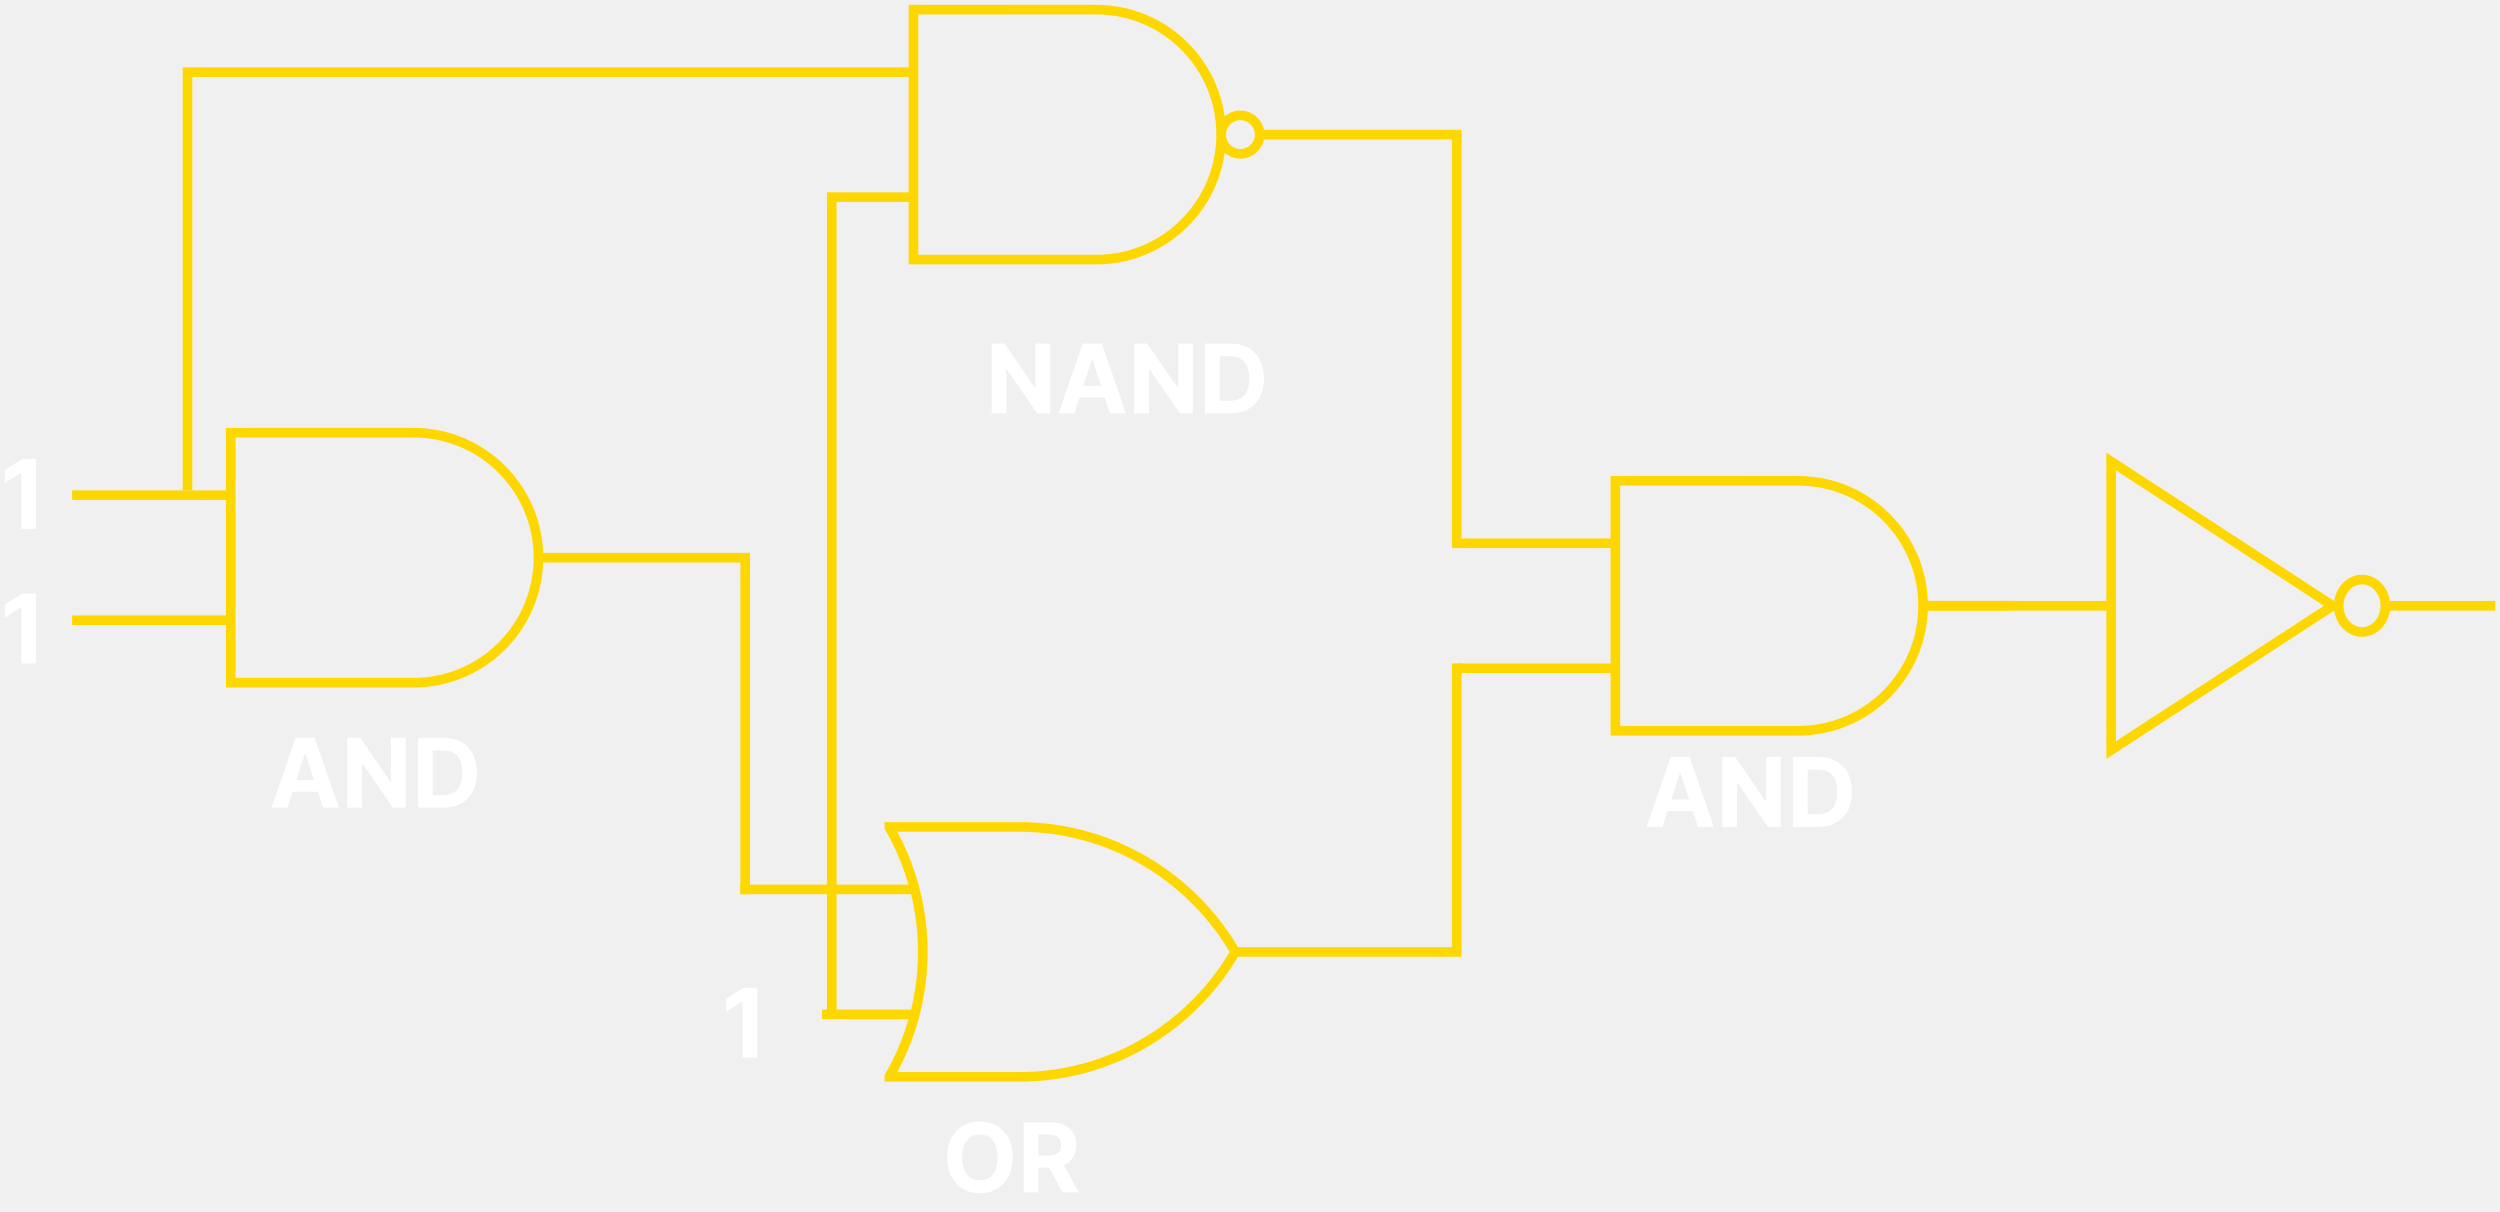
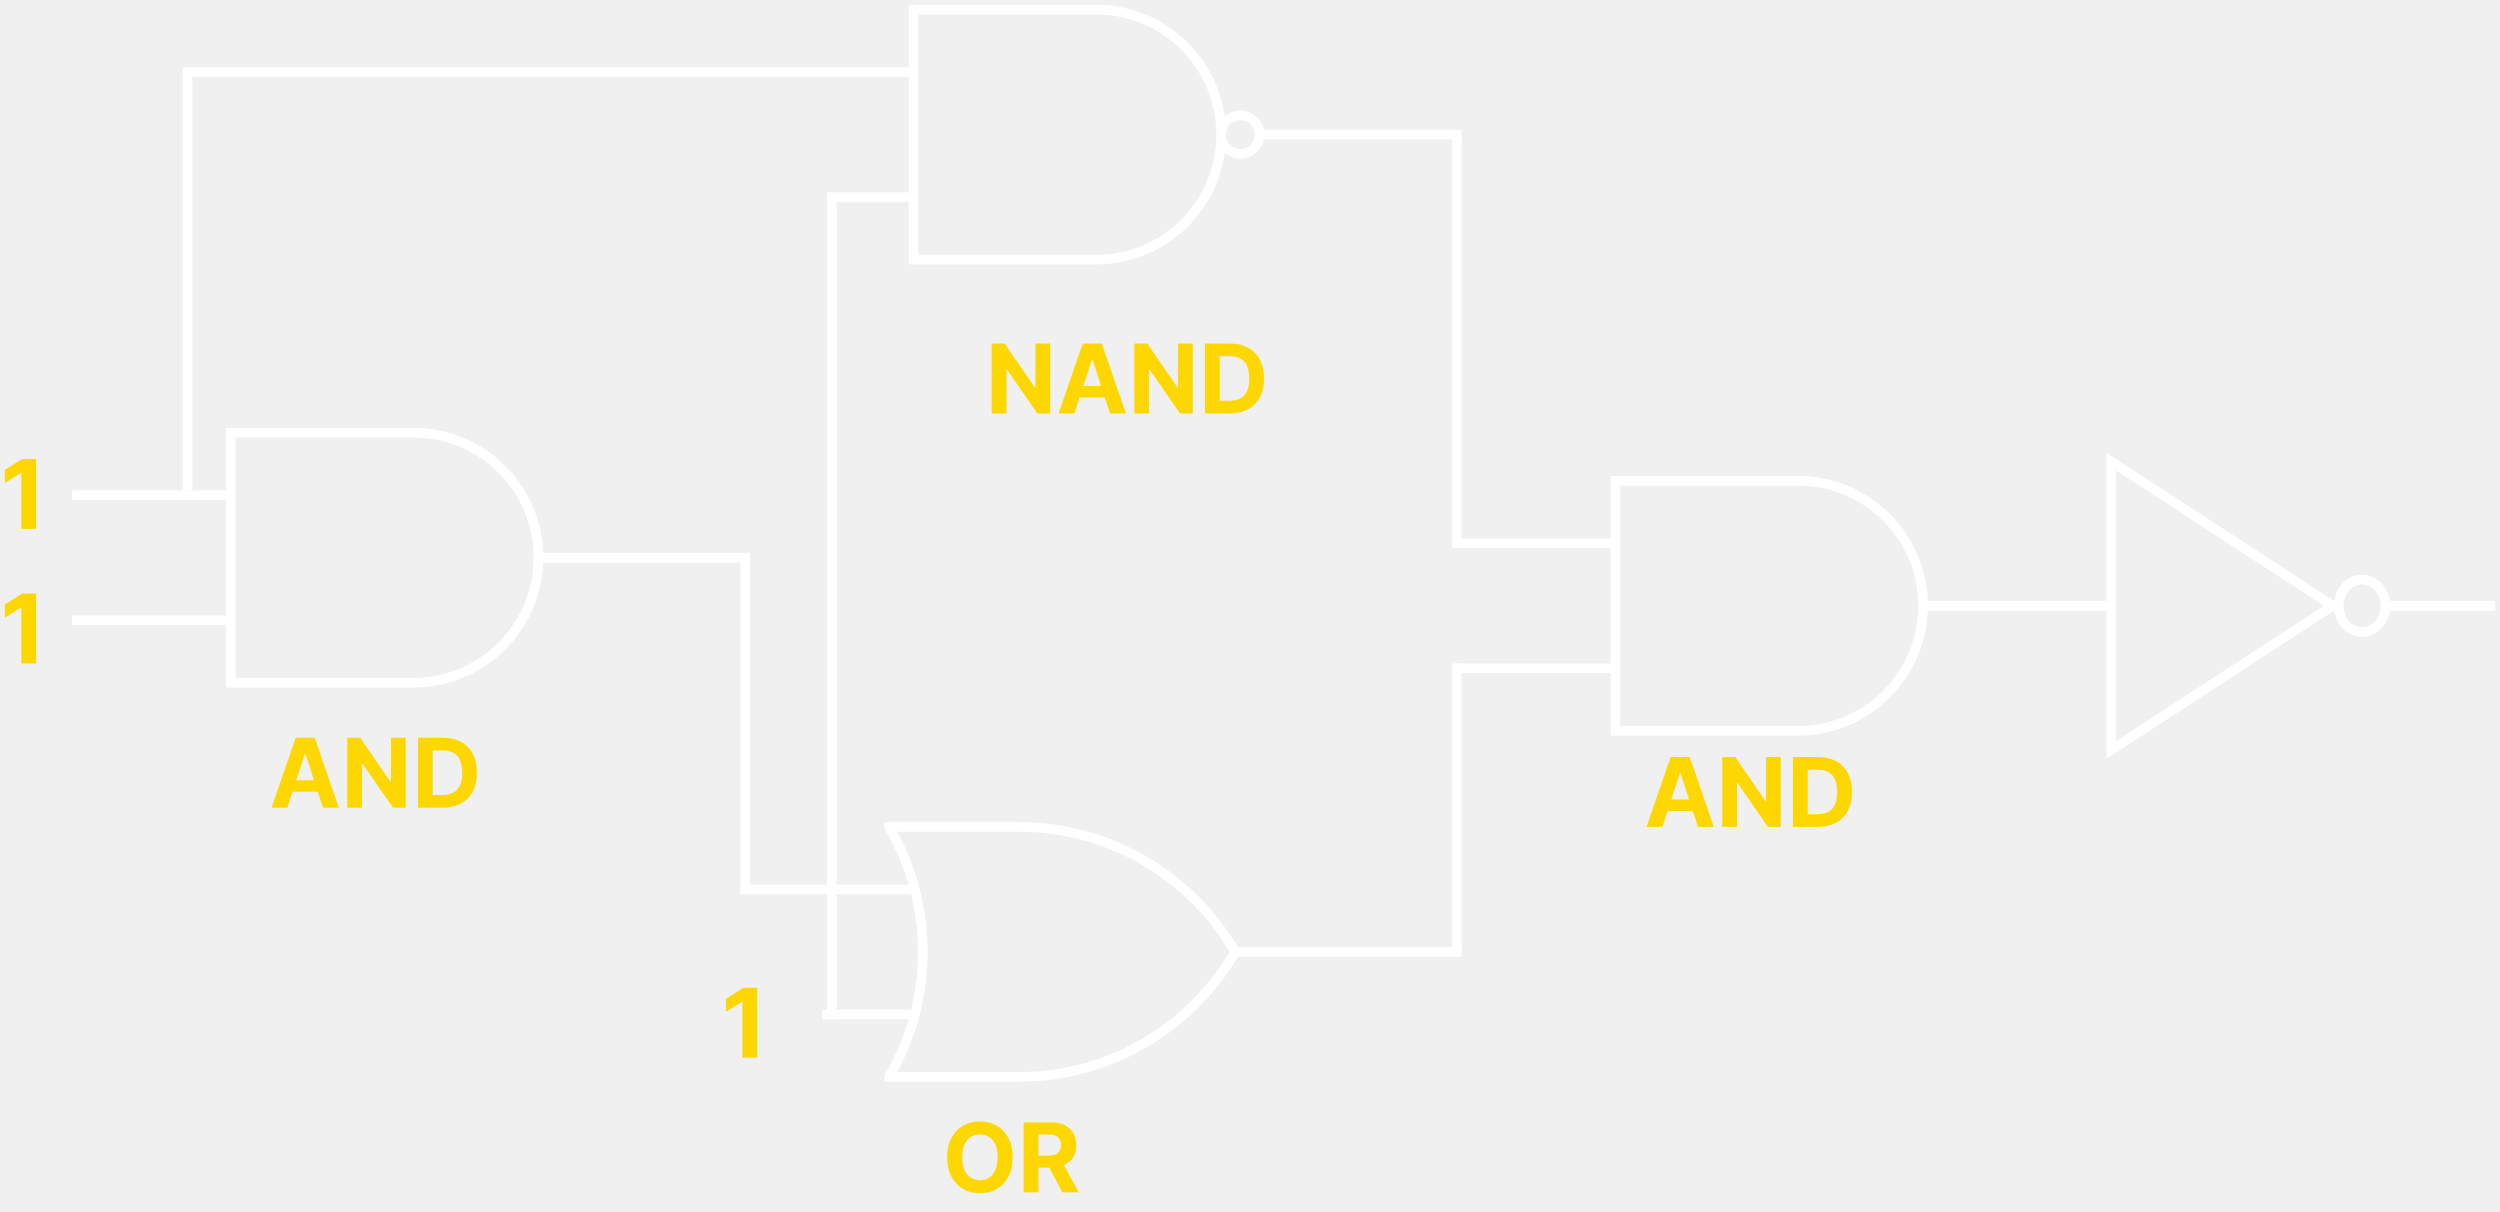
<svg xmlns="http://www.w3.org/2000/svg" width="260" height="126" viewBox="0 0 260 126" fill="none">
-   <path d="M127 14C127 6.824 121.18 1 114 1L95 1.002V27H114C121.18 27 127 21.176 127 14ZM127 14C127 15.104 127.9 16 129 16C130.1 16 131 15.104 131 14M127 14C127 12.896 127.9 12 129 12C130.1 12 131 12.896 131 14M131 14H151.5M19.5 7.5H95M86.5 20.5H95" stroke="#FFD700" stroke-linecap="square" />
-   <path d="M248.079 63C248.079 64.514 246.992 65.727 245.652 65.727C244.313 65.727 243.226 64.514 243.226 63C243.226 61.5 244.313 60.273 245.652 60.273C246.992 60.273 248.079 61.5 248.079 63ZM248.079 63H259M201 63H219.564M219.564 78V48L242.602 63L219.564 78Z" stroke="#FFD700" stroke-linecap="square" />
-   <path d="M128.5 99H151.5M77.5 92.5H95M86 105.5H95M92.5 86V86.062C94.699 89.877 95.969 94.283 95.969 99C95.969 103.716 94.699 108.122 92.5 111.935V111.995H105.969C115.579 111.995 123.969 106.76 128.469 99C123.969 91.239 115.579 86 105.969 86H92.5Z" stroke="#FFD700" stroke-linecap="square" />
-   <path d="M56 58C56 50.824 50.176 45 43 45L24 45.002V71H43C50.176 71 56 65.176 56 58ZM56 58H77.5M8 51.5H24M8 64.5H24" stroke="#FFD700" stroke-linecap="square" />
-   <path d="M200 63C200 55.824 194.176 50 187 50L168 50.002V76H187C194.176 76 200 70.176 200 63ZM200 63H208.5M152 56.5H168M152 69.5H168" stroke="#FFD700" stroke-linecap="square" />
-   <path d="M29.886 84H28.238L30.749 76.727H32.73L35.237 84H33.59L31.768 78.389H31.711L29.886 84ZM29.783 81.141H33.675V82.342H29.783V81.141ZM42.196 76.727V84H40.867L37.703 79.423H37.65V84H36.113V76.727H37.462L40.601 81.301H40.665V76.727H42.196ZM46.044 84H43.466V76.727H46.066C46.797 76.727 47.427 76.873 47.955 77.164C48.483 77.453 48.889 77.868 49.173 78.41C49.459 78.953 49.602 79.601 49.602 80.356C49.602 81.114 49.459 81.765 49.173 82.31C48.889 82.854 48.48 83.272 47.948 83.563C47.417 83.854 46.783 84 46.044 84ZM45.004 82.683H45.98C46.435 82.683 46.817 82.602 47.127 82.441C47.44 82.278 47.674 82.026 47.83 81.685C47.989 81.341 48.068 80.899 48.068 80.356C48.068 79.819 47.989 79.38 47.83 79.039C47.674 78.698 47.441 78.447 47.131 78.286C46.821 78.125 46.438 78.045 45.984 78.045H45.004V82.683Z" fill="white" />
-   <path d="M172.886 86H171.238L173.749 78.727H175.73L178.237 86H176.589L174.768 80.389H174.711L172.886 86ZM172.783 83.141H176.675V84.342H172.783V83.141ZM185.196 78.727V86H183.868L180.703 81.423H180.65V86H179.113V78.727H180.462L183.601 83.301H183.665V78.727H185.196ZM189.044 86H186.466V78.727H189.066C189.797 78.727 190.427 78.873 190.955 79.164C191.483 79.453 191.889 79.868 192.173 80.41C192.459 80.953 192.602 81.601 192.602 82.356C192.602 83.114 192.459 83.765 192.173 84.31C191.889 84.854 191.48 85.272 190.948 85.563C190.417 85.854 189.783 86 189.044 86ZM188.004 84.683H188.98C189.435 84.683 189.817 84.602 190.127 84.441C190.44 84.278 190.674 84.026 190.83 83.685C190.989 83.341 191.068 82.899 191.068 82.356C191.068 81.819 190.989 81.38 190.83 81.039C190.674 80.698 190.441 80.447 190.131 80.286C189.821 80.125 189.438 80.045 188.984 80.045H188.004V84.683Z" fill="white" />
-   <path d="M105.315 120.364C105.315 121.157 105.165 121.831 104.864 122.388C104.566 122.944 104.159 123.369 103.643 123.663C103.129 123.954 102.551 124.099 101.91 124.099C101.263 124.099 100.683 123.953 100.17 123.659C99.656 123.366 99.25 122.941 98.952 122.384C98.653 121.828 98.504 121.154 98.504 120.364C98.504 119.571 98.653 118.896 98.952 118.339C99.25 117.783 99.656 117.359 100.17 117.068C100.683 116.775 101.263 116.628 101.91 116.628C102.551 116.628 103.129 116.775 103.643 117.068C104.159 117.359 104.566 117.783 104.864 118.339C105.165 118.896 105.315 119.571 105.315 120.364ZM103.756 120.364C103.756 119.85 103.679 119.417 103.526 119.064C103.374 118.711 103.16 118.444 102.883 118.261C102.606 118.079 102.281 117.988 101.91 117.988C101.538 117.988 101.214 118.079 100.937 118.261C100.66 118.444 100.444 118.711 100.29 119.064C100.139 119.417 100.063 119.85 100.063 120.364C100.063 120.877 100.139 121.311 100.29 121.663C100.444 122.016 100.66 122.284 100.937 122.466C101.214 122.648 101.538 122.739 101.91 122.739C102.281 122.739 102.606 122.648 102.883 122.466C103.16 122.284 103.374 122.016 103.526 121.663C103.679 121.311 103.756 120.877 103.756 120.364ZM106.454 124V116.727H109.324C109.873 116.727 110.342 116.826 110.73 117.022C111.121 117.216 111.418 117.492 111.621 117.849C111.827 118.205 111.93 118.622 111.93 119.103C111.93 119.586 111.826 120.001 111.618 120.349C111.409 120.695 111.108 120.96 110.712 121.145C110.319 121.33 109.843 121.422 109.285 121.422H107.363V120.186H109.036C109.33 120.186 109.573 120.146 109.768 120.065C109.962 119.985 110.106 119.864 110.201 119.703C110.298 119.542 110.346 119.342 110.346 119.103C110.346 118.862 110.298 118.658 110.201 118.492C110.106 118.326 109.961 118.201 109.764 118.116C109.57 118.028 109.325 117.984 109.029 117.984H107.992V124H106.454ZM110.382 120.69L112.189 124H110.492L108.724 120.69H110.382Z" fill="white" />
-   <path d="M109.215 35.727V43H107.887L104.723 38.423H104.67V43H103.132V35.727H104.482L107.621 40.301H107.685V35.727H109.215ZM111.739 43H110.091L112.602 35.727H114.584L117.091 43H115.443L113.621 37.389H113.564L111.739 43ZM111.636 40.141H115.528V41.342H111.636V40.141ZM124.049 35.727V43H122.721L119.557 38.423H119.504V43H117.966V35.727H119.316L122.455 40.301H122.519V35.727H124.049ZM127.898 43H125.32V35.727H127.919C128.651 35.727 129.28 35.873 129.808 36.164C130.336 36.453 130.742 36.868 131.026 37.41C131.313 37.953 131.456 38.601 131.456 39.356C131.456 40.114 131.313 40.765 131.026 41.31C130.742 41.854 130.334 42.272 129.801 42.563C129.271 42.854 128.636 43 127.898 43ZM126.857 41.682H127.834C128.288 41.682 128.671 41.602 128.981 41.441C129.293 41.278 129.528 41.026 129.684 40.685C129.843 40.341 129.922 39.899 129.922 39.356C129.922 38.819 129.843 38.38 129.684 38.039C129.528 37.698 129.295 37.447 128.984 37.286C128.674 37.125 128.292 37.045 127.837 37.045H126.857V41.682Z" fill="white" />
-   <path d="M3.754 47.727V55H2.216V49.187H2.173L0.508 50.231V48.867L2.308 47.727H3.754Z" fill="white" />
-   <path d="M3.754 61.727V69H2.216V63.187H2.173L0.508 64.231V62.867L2.308 61.727H3.754Z" fill="white" />
-   <path d="M78.754 102.727V110H77.216V104.187H77.173L75.508 105.231V103.867L77.308 102.727H78.754Z" fill="white" />
-   <line x1="77.5" y1="93" x2="77.5" y2="58" stroke="#FFD700" />
-   <line x1="19.5" y1="51" x2="19.5" y2="8" stroke="#FFD700" />
-   <line x1="86.5" y1="106" x2="86.5" y2="21" stroke="#FFD700" />
-   <line x1="151.5" y1="57" x2="151.5" y2="14" stroke="#FFD700" />
-   <line x1="151.5" y1="99" x2="151.5" y2="69" stroke="#FFD700" />
+   <path d="M127 14C127 6.824 121.18 1 114 1L95 1.002V27H114C121.18 27 127 21.176 127 14ZM127 14C127 15.104 127.9 16 129 16C130.1 16 131 15.104 131 14M127 14C127 12.896 127.9 12 129 12C130.1 12 131 12.896 131 14M131 14H151.5M19.5 7.5H95M86.5 20.5H95" stroke="white" stroke-linecap="square" />
+   <path d="M248.079 63C248.079 64.514 246.992 65.727 245.652 65.727C244.313 65.727 243.226 64.514 243.226 63C243.226 61.5 244.313 60.273 245.652 60.273C246.992 60.273 248.079 61.5 248.079 63ZM248.079 63H259M201 63H219.564M219.564 78V48L242.602 63L219.564 78Z" stroke="white" stroke-linecap="square" />
+   <path d="M128.5 99H151.5M77.5 92.5H95M86 105.5H95M92.5 86V86.062C94.699 89.877 95.969 94.283 95.969 99C95.969 103.716 94.699 108.122 92.5 111.935V111.995H105.969C115.579 111.995 123.969 106.76 128.469 99C123.969 91.239 115.579 86 105.969 86H92.5Z" stroke="white" stroke-linecap="square" />
+   <path d="M56 58C56 50.824 50.176 45 43 45L24 45.002V71H43C50.176 71 56 65.176 56 58ZM56 58H77.5M8 51.5H24M8 64.5H24" stroke="white" stroke-linecap="square" />
+   <path d="M200 63C200 55.824 194.176 50 187 50L168 50.002V76H187C194.176 76 200 70.176 200 63ZM200 63H208.5M152 56.5H168M152 69.5H168" stroke="white" stroke-linecap="square" />
+   <path d="M29.886 84H28.238L30.749 76.727H32.73L35.237 84H33.59L31.768 78.389H31.711L29.886 84ZM29.783 81.141H33.675V82.342H29.783V81.141ZM42.196 76.727V84H40.867L37.703 79.423H37.65V84H36.113V76.727H37.462L40.601 81.301H40.665V76.727H42.196ZM46.044 84H43.466V76.727H46.066C46.797 76.727 47.427 76.873 47.955 77.164C48.483 77.453 48.889 77.868 49.173 78.41C49.459 78.953 49.602 79.601 49.602 80.356C49.602 81.114 49.459 81.765 49.173 82.31C48.889 82.854 48.48 83.272 47.948 83.563C47.417 83.854 46.783 84 46.044 84ZM45.004 82.683H45.98C46.435 82.683 46.817 82.602 47.127 82.441C47.44 82.278 47.674 82.026 47.83 81.685C47.989 81.341 48.068 80.899 48.068 80.356C48.068 79.819 47.989 79.38 47.83 79.039C47.674 78.698 47.441 78.447 47.131 78.286C46.821 78.125 46.438 78.045 45.984 78.045H45.004V82.683Z" fill="#FFD700" />
+   <path d="M172.886 86H171.238L173.749 78.727H175.73L178.237 86H176.589L174.768 80.389H174.711L172.886 86ZM172.783 83.141H176.675V84.342H172.783V83.141ZM185.196 78.727V86H183.868L180.703 81.423H180.65V86H179.113V78.727H180.462L183.601 83.301H183.665V78.727H185.196ZM189.044 86H186.466V78.727H189.066C189.797 78.727 190.427 78.873 190.955 79.164C191.483 79.453 191.889 79.868 192.173 80.41C192.459 80.953 192.602 81.601 192.602 82.356C192.602 83.114 192.459 83.765 192.173 84.31C191.889 84.854 191.48 85.272 190.948 85.563C190.417 85.854 189.783 86 189.044 86ZM188.004 84.683H188.98C189.435 84.683 189.817 84.602 190.127 84.441C190.44 84.278 190.674 84.026 190.83 83.685C190.989 83.341 191.068 82.899 191.068 82.356C191.068 81.819 190.989 81.38 190.83 81.039C190.674 80.698 190.441 80.447 190.131 80.286C189.821 80.125 189.438 80.045 188.984 80.045H188.004V84.683Z" fill="#FFD700" />
+   <path d="M105.315 120.364C105.315 121.157 105.165 121.831 104.864 122.388C104.566 122.944 104.159 123.369 103.643 123.663C103.129 123.954 102.551 124.099 101.91 124.099C101.263 124.099 100.683 123.953 100.17 123.659C99.656 123.366 99.25 122.941 98.952 122.384C98.653 121.828 98.504 121.154 98.504 120.364C98.504 119.571 98.653 118.896 98.952 118.339C99.25 117.783 99.656 117.359 100.17 117.068C100.683 116.775 101.263 116.628 101.91 116.628C102.551 116.628 103.129 116.775 103.643 117.068C104.159 117.359 104.566 117.783 104.864 118.339C105.165 118.896 105.315 119.571 105.315 120.364ZM103.756 120.364C103.756 119.85 103.679 119.417 103.526 119.064C103.374 118.711 103.16 118.444 102.883 118.261C102.606 118.079 102.281 117.988 101.91 117.988C101.538 117.988 101.214 118.079 100.937 118.261C100.66 118.444 100.444 118.711 100.29 119.064C100.139 119.417 100.063 119.85 100.063 120.364C100.063 120.877 100.139 121.311 100.29 121.663C100.444 122.016 100.66 122.284 100.937 122.466C101.214 122.648 101.538 122.739 101.91 122.739C102.281 122.739 102.606 122.648 102.883 122.466C103.16 122.284 103.374 122.016 103.526 121.663C103.679 121.311 103.756 120.877 103.756 120.364ZM106.454 124V116.727H109.324C109.873 116.727 110.342 116.826 110.73 117.022C111.121 117.216 111.418 117.492 111.621 117.849C111.827 118.205 111.93 118.622 111.93 119.103C111.93 119.586 111.826 120.001 111.618 120.349C111.409 120.695 111.108 120.96 110.712 121.145C110.319 121.33 109.843 121.422 109.285 121.422H107.363V120.186H109.036C109.33 120.186 109.573 120.146 109.768 120.065C109.962 119.985 110.106 119.864 110.201 119.703C110.298 119.542 110.346 119.342 110.346 119.103C110.346 118.862 110.298 118.658 110.201 118.492C110.106 118.326 109.961 118.201 109.764 118.116C109.57 118.028 109.325 117.984 109.029 117.984H107.992V124H106.454ZM110.382 120.69L112.189 124H110.492L108.724 120.69H110.382Z" fill="#FFD700" />
+   <path d="M109.215 35.727V43H107.887L104.723 38.423H104.67V43H103.132V35.727H104.482L107.621 40.301H107.685V35.727H109.215ZM111.739 43H110.091L112.602 35.727H114.584L117.091 43H115.443L113.621 37.389H113.564L111.739 43ZM111.636 40.141H115.528V41.342H111.636V40.141ZM124.049 35.727V43H122.721L119.557 38.423H119.504V43H117.966V35.727H119.316L122.455 40.301H122.519V35.727H124.049ZM127.898 43H125.32V35.727H127.919C128.651 35.727 129.28 35.873 129.808 36.164C130.336 36.453 130.742 36.868 131.026 37.41C131.313 37.953 131.456 38.601 131.456 39.356C131.456 40.114 131.313 40.765 131.026 41.31C130.742 41.854 130.334 42.272 129.801 42.563C129.271 42.854 128.636 43 127.898 43ZM126.857 41.682H127.834C128.288 41.682 128.671 41.602 128.981 41.441C129.293 41.278 129.528 41.026 129.684 40.685C129.843 40.341 129.922 39.899 129.922 39.356C129.922 38.819 129.843 38.38 129.684 38.039C129.528 37.698 129.295 37.447 128.984 37.286C128.674 37.125 128.292 37.045 127.837 37.045H126.857V41.682Z" fill="#FFD700" />
+   <path d="M3.754 47.727V55H2.216V49.187H2.173L0.508 50.231V48.867L2.308 47.727H3.754Z" fill="#FFD700" />
+   <path d="M3.754 61.727V69H2.216V63.187H2.173L0.508 64.231V62.867L2.308 61.727H3.754Z" fill="#FFD700" />
+   <path d="M78.754 102.727V110H77.216V104.187H77.173L75.508 105.231V103.867L77.308 102.727H78.754Z" fill="#FFD700" />
+   <line x1="77.5" y1="93" x2="77.5" y2="58" stroke="white" />
+   <line x1="19.5" y1="51" x2="19.5" y2="8" stroke="white" />
+   <line x1="86.5" y1="106" x2="86.5" y2="21" stroke="white" />
+   <line x1="151.5" y1="57" x2="151.5" y2="14" stroke="white" />
+   <line x1="151.5" y1="99" x2="151.5" y2="69" stroke="white" />
</svg>
